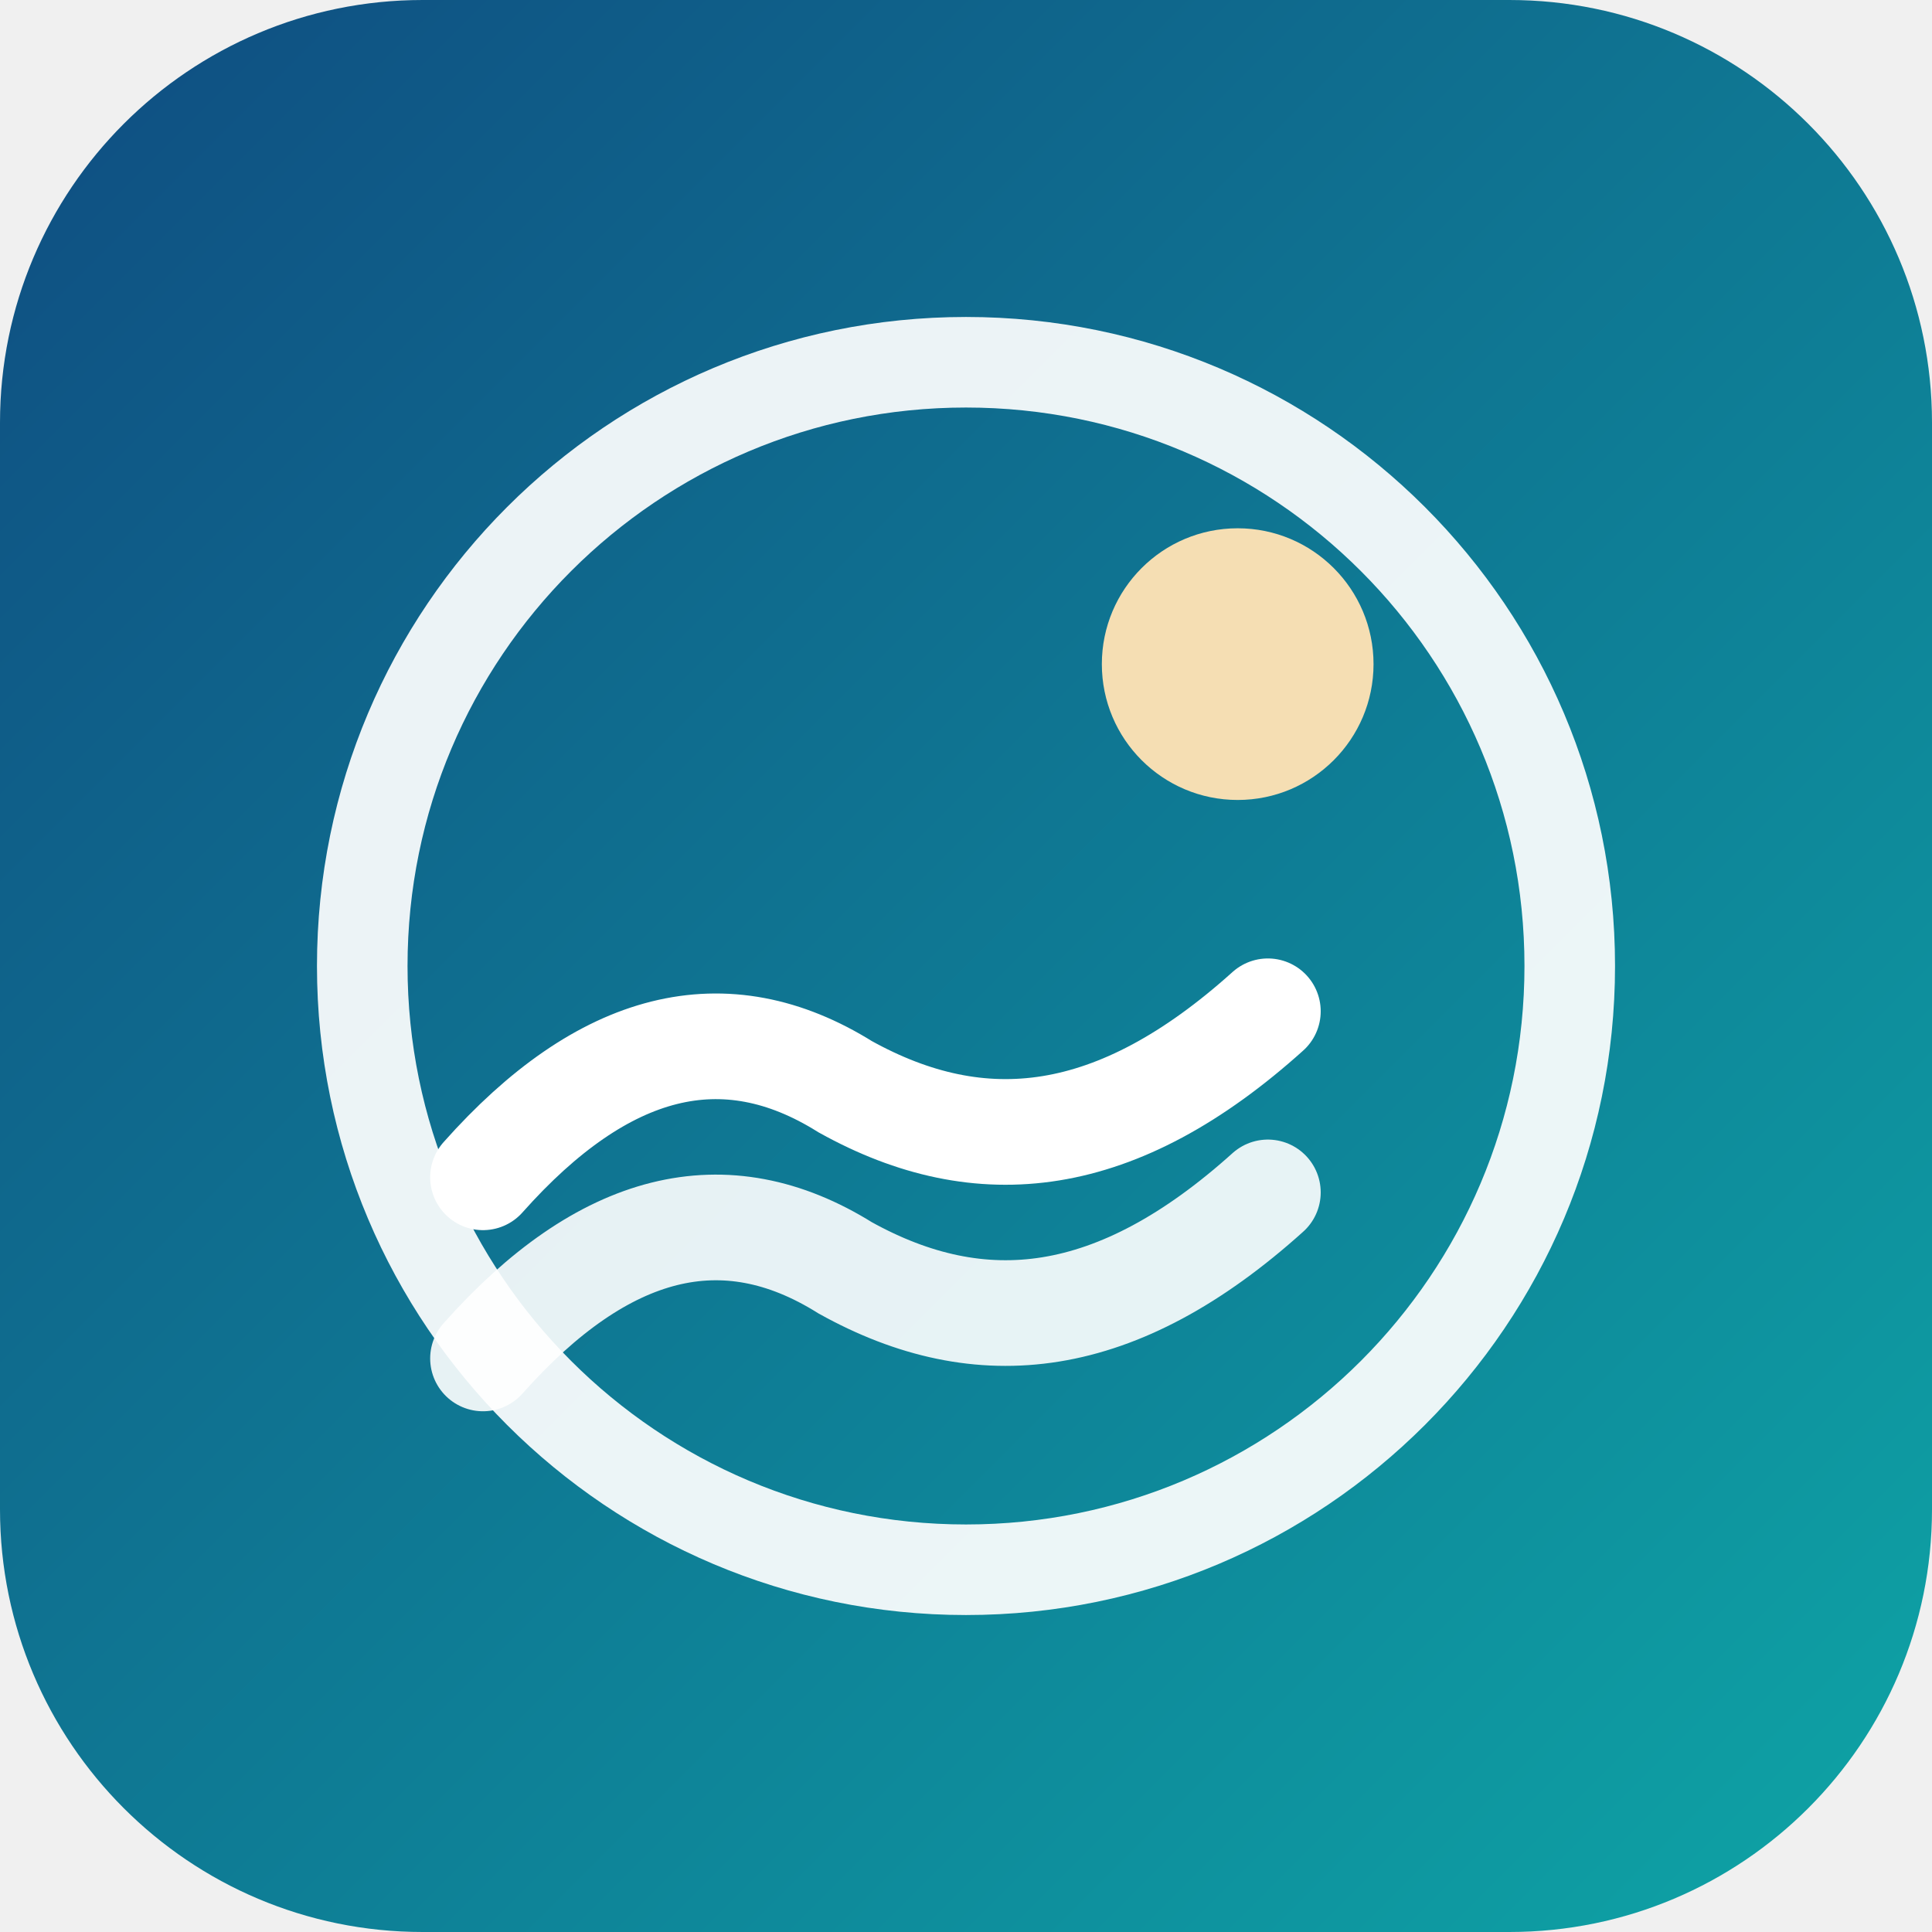
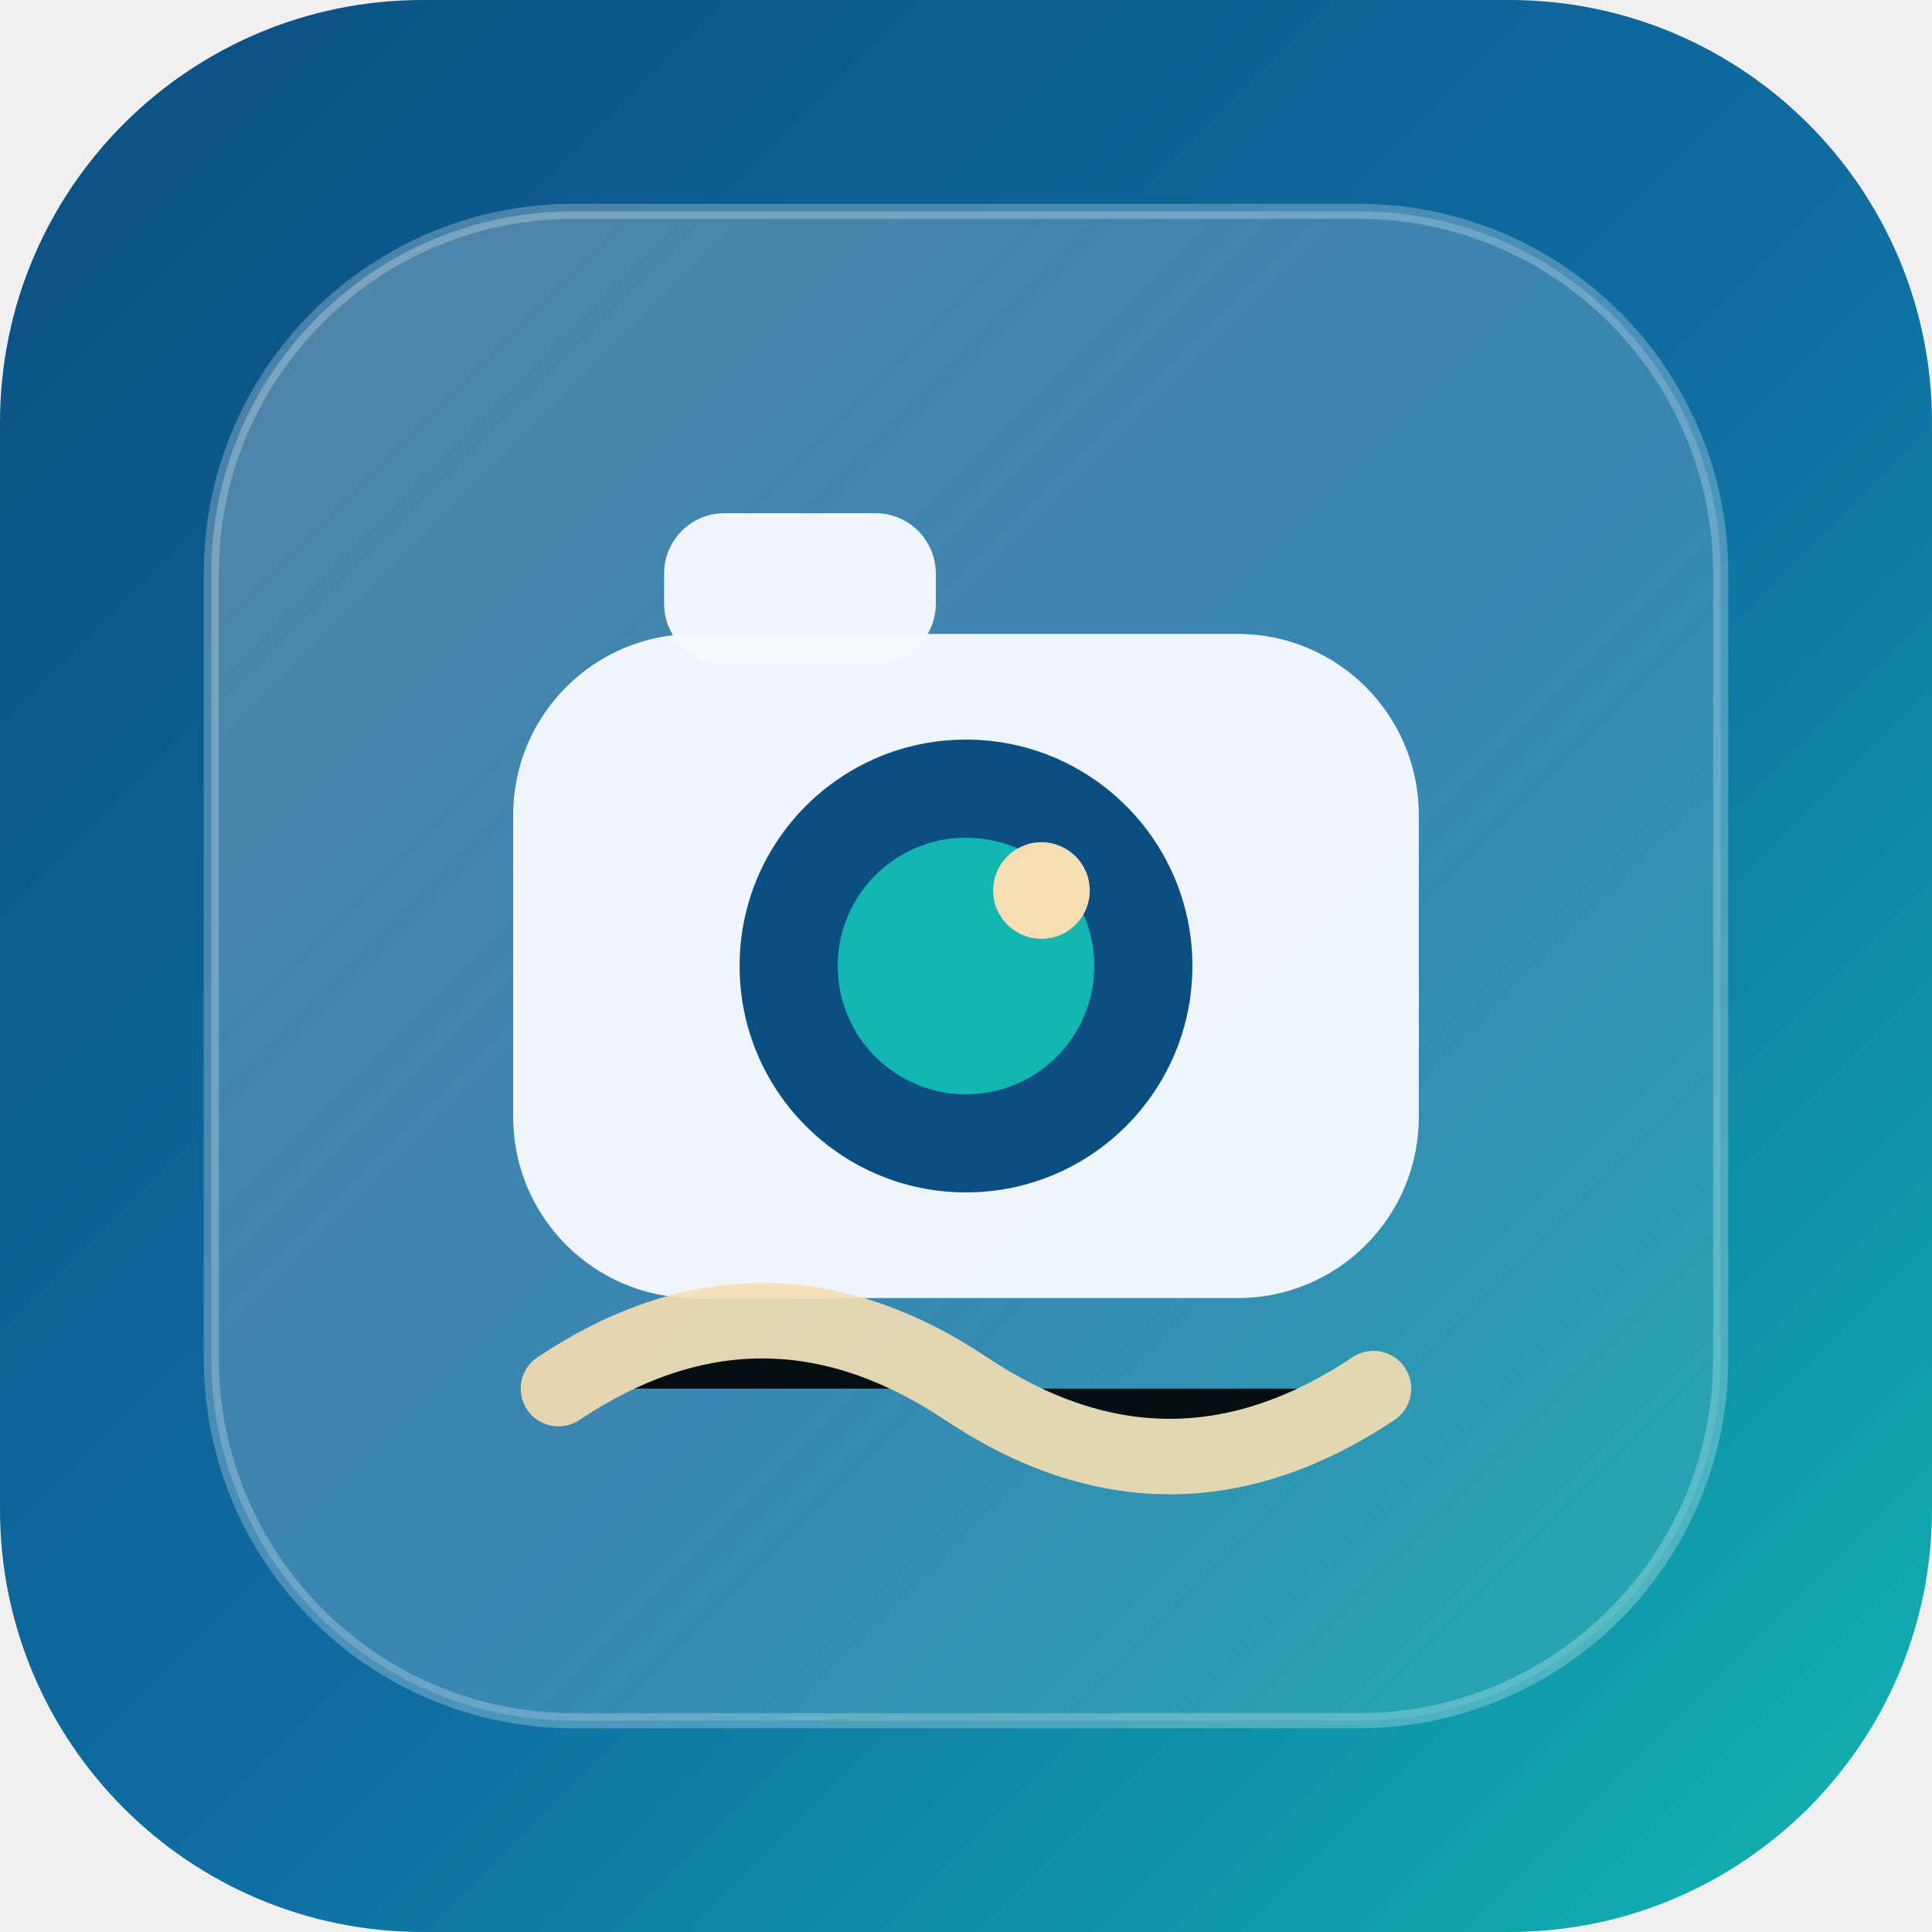
<svg xmlns="http://www.w3.org/2000/svg" viewBox="0 0 128 128">
  <defs>
-     <linearGradient id="bg" x1="0" x2="1" y1="0" y2="1">
-       <stop offset="0%" stop-color="#0f4c81" />
-       <stop offset="100%" stop-color="#0ea5a6" />
+     <linearGradient id="bg" x1="0" y1="0" x2="1" y2="1">
+       <stop offset="0%" stop-color="#0b4f82" />
+       <stop offset="55%" stop-color="#0f6ea3" />
+       <stop offset="100%" stop-color="#11b7b0" />
+     </linearGradient>
+     <linearGradient id="glass" x1="0" y1="0" x2="1" y2="1">
+       <stop offset="0%" stop-color="#ffffff" stop-opacity="0.28" />
+       <stop offset="100%" stop-color="#ffffff" stop-opacity="0.08" />
    </linearGradient>
  </defs>
  <rect width="128" height="128" rx="28" fill="url(#bg)" />
-   <circle cx="64" cy="64" r="40" fill="none" stroke="#ffffff" stroke-opacity="0.92" stroke-width="6" />
-   <circle cx="82" cy="44" r="9" fill="#f5deb3" />
-   <path d="M32 78c8-9 16-11 24-6 9 5 18 4 28-5" fill="none" stroke="#ffffff" stroke-width="7" stroke-linecap="round" />
-   <path d="M32 90c8-9 16-11 24-6 9 5 18 4 28-5" fill="none" stroke="#ffffff" stroke-width="7" stroke-linecap="round" opacity="0.9" />
+   <rect x="14" y="14" width="100" height="100" rx="24" fill="url(#glass)" stroke="#ffffff" stroke-opacity="0.25" />
+   <rect x="34" y="42" width="60" height="44" rx="12" fill="#f8fbff" fill-opacity="0.95" />
+   <rect x="44" y="34" width="18" height="10" rx="4" fill="#f8fbff" fill-opacity="0.95" />
+   <circle cx="64" cy="64" r="15" fill="#0b4f82" />
+   <circle cx="64" cy="64" r="8.5" fill="#11b7b0" />
+   <circle cx="69" cy="59" r="3.2" fill="#f5deb3" />
+   <path d="M37 92c9-6 18-6 27 0s18 6 27 0" stroke="#f5deb3" stroke-width="5" stroke-linecap="round" opacity="0.9" />
</svg>
